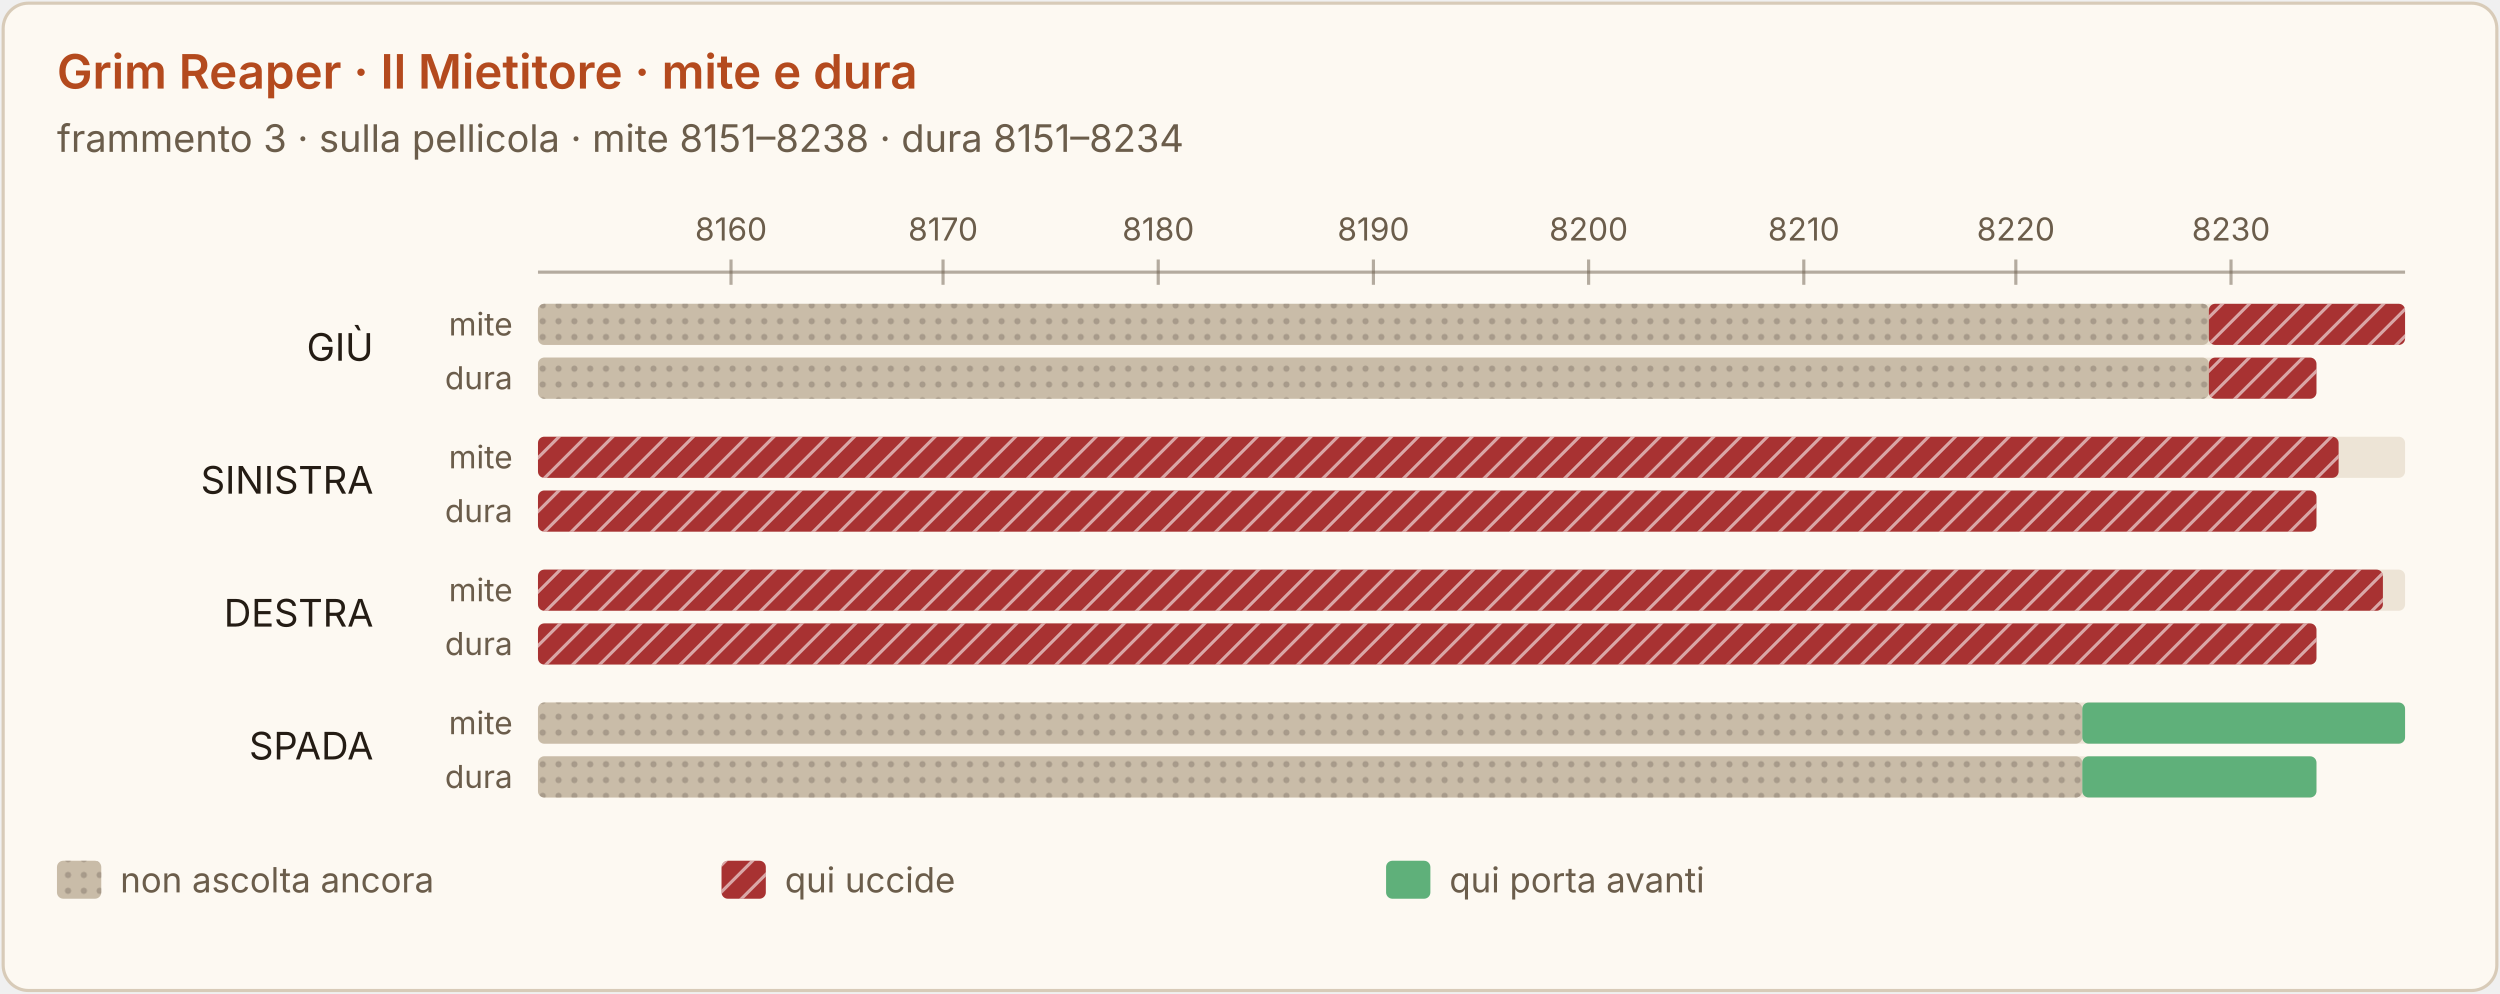
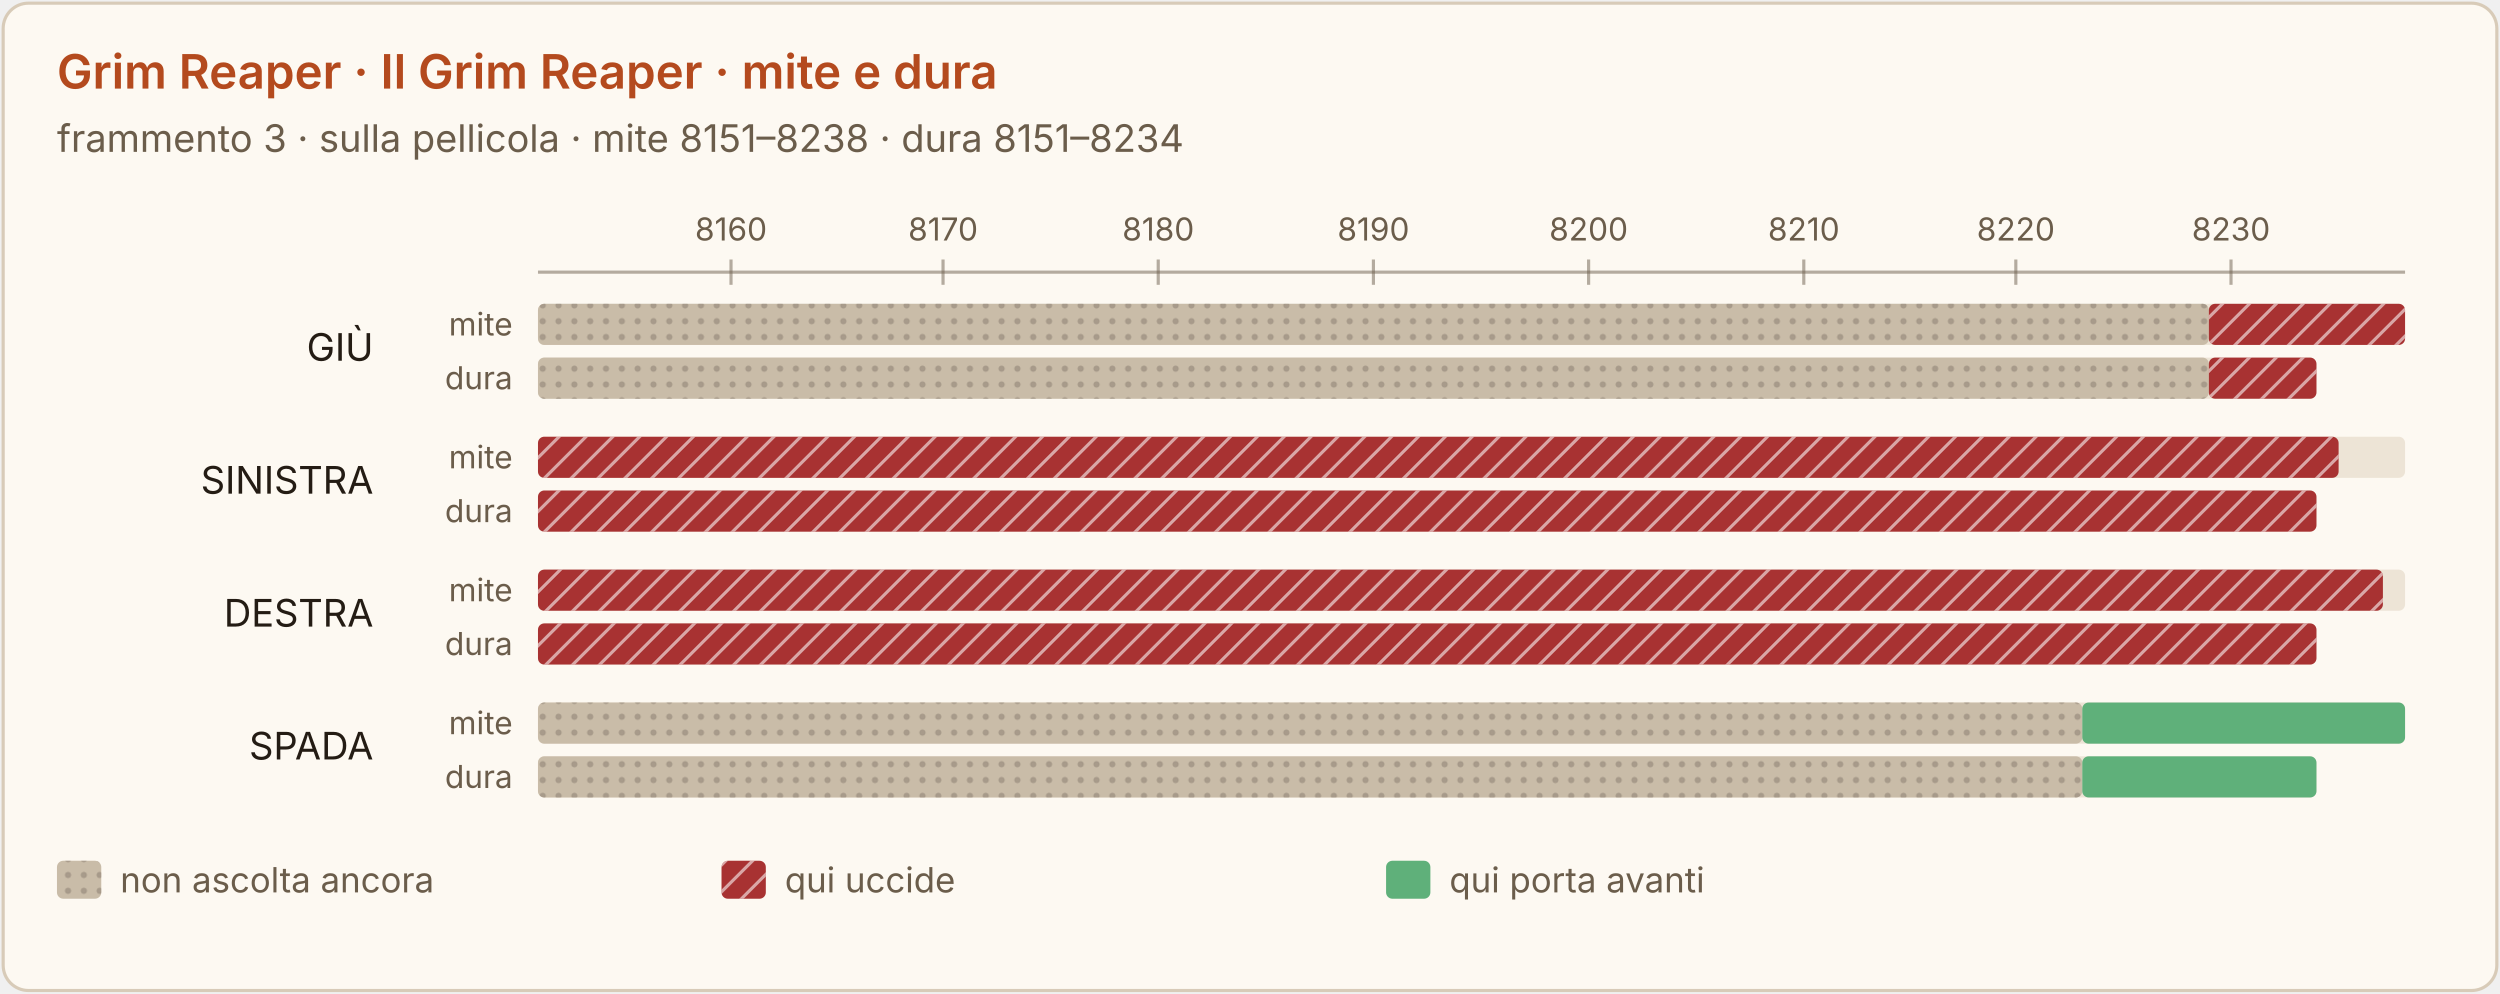
<svg xmlns="http://www.w3.org/2000/svg" width="790" height="314" viewBox="0 0 790 314" font-family="Inter,DejaVu Sans,sans-serif">
  <defs>
    <pattern id="tMorte" width="6" height="6" patternUnits="userSpaceOnUse" patternTransform="rotate(45)">
      <line x1="0" y1="0" x2="0" y2="6" stroke="#FFFFFF" stroke-width="2" opacity=".55" />
    </pattern>
    <pattern id="tAttesa" width="5" height="5" patternUnits="userSpaceOnUse">
      <circle cx="1.5" cy="1.5" r="1" fill="#8C8072" opacity=".55" />
    </pattern>
    <pattern id="tSorda" width="6" height="6" patternUnits="userSpaceOnUse">
      <path d="M0 0 L6 6 M6 0 L0 6" stroke="#FFFFFF" stroke-width="1" opacity=".5" />
    </pattern>
  </defs>
  <rect x="1" y="1" width="788" height="312" fill="#FDF9F2" stroke="#D8CBB8" stroke-width="1" rx="8" />
-   <text x="18" y="28" fill="#B44A1E" font-size="15" font-weight="600">Grim Reaper · Il Mietitore · mite e dura</text>
+   <text x="18" y="28" fill="#B44A1E" font-size="15" font-weight="600">Grim Reaper · Il Grim Reaper · mite e dura</text>
  <text x="18" y="48" fill="#6B5D4B" font-size="12">frammento 3 · sulla pellicola · mite 8151–8238 · dura 8151–8234</text>
  <line x1="170" y1="86" x2="760" y2="86" stroke="#6B5D4B" stroke-width="1" opacity=".5" />
  <line x1="231" y1="82" x2="231" y2="90" stroke="#6B5D4B" stroke-width="1" opacity=".5" />
  <text x="231" y="76" fill="#6B5D4B" font-size="10" text-anchor="middle">8160</text>
  <line x1="298" y1="82" x2="298" y2="90" stroke="#6B5D4B" stroke-width="1" opacity=".5" />
  <text x="298" y="76" fill="#6B5D4B" font-size="10" text-anchor="middle">8170</text>
  <line x1="366" y1="82" x2="366" y2="90" stroke="#6B5D4B" stroke-width="1" opacity=".5" />
  <text x="366" y="76" fill="#6B5D4B" font-size="10" text-anchor="middle">8180</text>
  <line x1="434" y1="82" x2="434" y2="90" stroke="#6B5D4B" stroke-width="1" opacity=".5" />
  <text x="434" y="76" fill="#6B5D4B" font-size="10" text-anchor="middle">8190</text>
  <line x1="502" y1="82" x2="502" y2="90" stroke="#6B5D4B" stroke-width="1" opacity=".5" />
  <text x="502" y="76" fill="#6B5D4B" font-size="10" text-anchor="middle">8200</text>
  <line x1="570" y1="82" x2="570" y2="90" stroke="#6B5D4B" stroke-width="1" opacity=".5" />
  <text x="570" y="76" fill="#6B5D4B" font-size="10" text-anchor="middle">8210</text>
  <line x1="637" y1="82" x2="637" y2="90" stroke="#6B5D4B" stroke-width="1" opacity=".5" />
  <text x="637" y="76" fill="#6B5D4B" font-size="10" text-anchor="middle">8220</text>
  <line x1="705" y1="82" x2="705" y2="90" stroke="#6B5D4B" stroke-width="1" opacity=".5" />
  <text x="705" y="76" fill="#6B5D4B" font-size="10" text-anchor="middle">8230</text>
  <text x="118" y="114" fill="#241C14" font-size="12" text-anchor="end">GIÙ</text>
  <text x="162" y="106" fill="#6B5D4B" font-size="10" text-anchor="end">mite</text>
  <text x="162" y="123" fill="#6B5D4B" font-size="10" text-anchor="end">dura</text>
  <rect x="170" y="96" width="590" height="13" fill="#EDE4D6" rx="2" />
  <rect x="170" y="96" width="528" height="13" fill="#C9BCA8" rx="2" />
  <rect x="170" y="96" width="528" height="13" fill="url(#tAttesa)" rx="2" />
  <rect x="698" y="96" width="62" height="13" fill="#A83232" rx="2" />
  <rect x="698" y="96" width="62" height="13" fill="url(#tMorte)" rx="2" />
  <rect x="170" y="113" width="562" height="13" fill="#EDE4D6" rx="2" />
  <rect x="170" y="113" width="528" height="13" fill="#C9BCA8" rx="2" />
  <rect x="170" y="113" width="528" height="13" fill="url(#tAttesa)" rx="2" />
  <rect x="698" y="113" width="34" height="13" fill="#A83232" rx="2" />
  <rect x="698" y="113" width="34" height="13" fill="url(#tMorte)" rx="2" />
  <text x="118" y="156" fill="#241C14" font-size="12" text-anchor="end">SINISTRA</text>
  <text x="162" y="148" fill="#6B5D4B" font-size="10" text-anchor="end">mite</text>
  <text x="162" y="165" fill="#6B5D4B" font-size="10" text-anchor="end">dura</text>
  <rect x="170" y="138" width="590" height="13" fill="#EDE4D6" rx="2" />
  <rect x="170" y="138" width="569" height="13" fill="#A83232" rx="2" />
  <rect x="170" y="138" width="569" height="13" fill="url(#tMorte)" rx="2" />
  <rect x="170" y="155" width="562" height="13" fill="#EDE4D6" rx="2" />
  <rect x="170" y="155" width="562" height="13" fill="#A83232" rx="2" />
  <rect x="170" y="155" width="562" height="13" fill="url(#tMorte)" rx="2" />
  <text x="118" y="198" fill="#241C14" font-size="12" text-anchor="end">DESTRA</text>
  <text x="162" y="190" fill="#6B5D4B" font-size="10" text-anchor="end">mite</text>
  <text x="162" y="207" fill="#6B5D4B" font-size="10" text-anchor="end">dura</text>
  <rect x="170" y="180" width="590" height="13" fill="#EDE4D6" rx="2" />
  <rect x="170" y="180" width="583" height="13" fill="#A83232" rx="2" />
  <rect x="170" y="180" width="583" height="13" fill="url(#tMorte)" rx="2" />
  <rect x="170" y="197" width="562" height="13" fill="#EDE4D6" rx="2" />
  <rect x="170" y="197" width="562" height="13" fill="#A83232" rx="2" />
  <rect x="170" y="197" width="562" height="13" fill="url(#tMorte)" rx="2" />
  <text x="118" y="240" fill="#241C14" font-size="12" text-anchor="end">SPADA</text>
  <text x="162" y="232" fill="#6B5D4B" font-size="10" text-anchor="end">mite</text>
  <text x="162" y="249" fill="#6B5D4B" font-size="10" text-anchor="end">dura</text>
  <rect x="170" y="222" width="590" height="13" fill="#EDE4D6" rx="2" />
  <rect x="170" y="222" width="488" height="13" fill="#C9BCA8" rx="2" />
  <rect x="170" y="222" width="488" height="13" fill="url(#tAttesa)" rx="2" />
  <rect x="658" y="222" width="102" height="13" fill="#5FB07A" rx="2" />
  <rect x="170" y="239" width="562" height="13" fill="#EDE4D6" rx="2" />
  <rect x="170" y="239" width="488" height="13" fill="#C9BCA8" rx="2" />
  <rect x="170" y="239" width="488" height="13" fill="url(#tAttesa)" rx="2" />
  <rect x="658" y="239" width="74" height="13" fill="#5FB07A" rx="2" />
  <rect x="18" y="272" width="14" height="12" fill="#C9BCA8" rx="2" />
  <rect x="18" y="272" width="14" height="12" fill="url(#tAttesa)" rx="2" />
  <text x="38" y="282" fill="#6B5D4B" font-size="11">non ascolta ancora</text>
  <rect x="228" y="272" width="14" height="12" fill="#A83232" rx="2" />
  <rect x="228" y="272" width="14" height="12" fill="url(#tMorte)" rx="2" />
  <text x="248" y="282" fill="#6B5D4B" font-size="11">qui uccide</text>
  <rect x="438" y="272" width="14" height="12" fill="#5FB07A" rx="2" />
  <text x="458" y="282" fill="#6B5D4B" font-size="11">qui porta avanti</text>
</svg>
